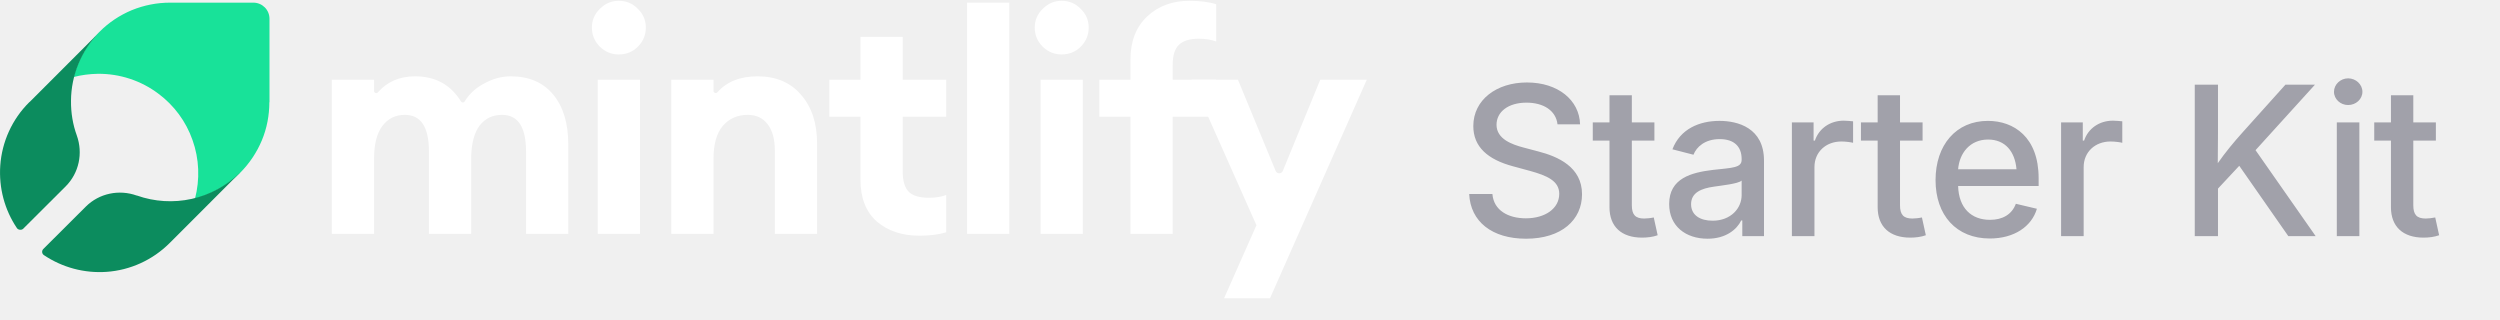
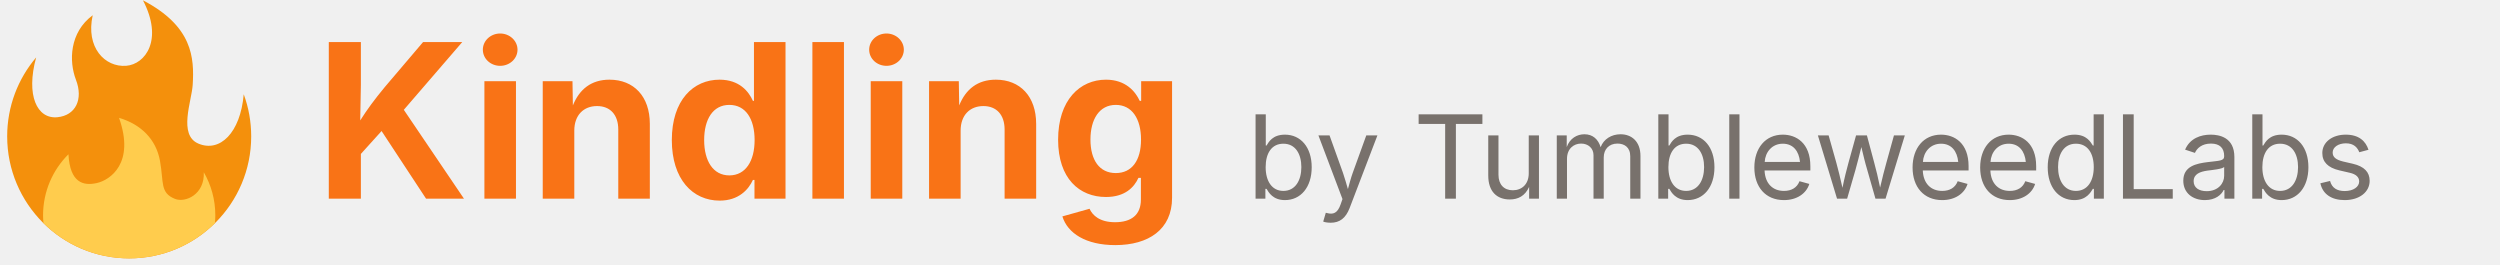
- <svg xmlns="http://www.w3.org/2000/svg" width="180" height="23" viewBox="0 0 180 23" fill="none">
-   <path d="M91.44 21.476H88.133L90.464 16.216L85.802 5.74H89.132L91.847 12.307C91.943 12.536 92.268 12.536 92.362 12.306L95.058 5.74H98.409L91.44 21.476Z" fill="white" />
-   <path d="M81.393 16.837V8.403H79.152V5.74H81.393V4.297C81.393 2.98 81.792 1.944 82.592 1.19C83.391 0.435 84.404 0.058 85.633 0.058C86.387 0.058 87.031 0.139 87.564 0.302V2.988C87.208 2.854 86.794 2.788 86.32 2.788C85.655 2.788 85.174 2.936 84.878 3.232C84.582 3.513 84.434 3.994 84.434 4.674V5.74H87.564V8.403H84.434V16.837H81.393Z" fill="white" />
-   <path d="M76.433 3.92C75.915 3.92 75.463 3.735 75.079 3.365C74.694 2.98 74.502 2.521 74.502 1.989C74.502 1.456 74.694 1.005 75.079 0.635C75.463 0.25 75.915 0.058 76.433 0.058C76.98 0.058 77.438 0.25 77.809 0.635C78.193 1.005 78.386 1.456 78.386 1.989C78.386 2.521 78.193 2.98 77.809 3.365C77.438 3.735 76.98 3.92 76.433 3.92ZM74.924 16.837V5.74H77.964V16.837H74.924Z" fill="white" />
-   <path d="M69.628 16.837V0.191H72.669V16.837H69.628Z" fill="white" />
-   <path d="M66.194 16.97C64.951 16.97 63.93 16.63 63.131 15.949C62.347 15.254 61.955 14.255 61.955 12.953V8.403H59.713V5.74H61.955V2.655H64.995V5.74H68.125V8.403H64.995V12.354C64.995 13.034 65.143 13.523 65.439 13.819C65.735 14.1 66.216 14.24 66.882 14.24C67.355 14.24 67.769 14.174 68.125 14.04V16.726C67.592 16.889 66.948 16.97 66.194 16.97Z" fill="white" />
-   <path d="M48.332 16.837V5.74H51.373V6.551C51.373 6.688 51.559 6.748 51.65 6.646C52.328 5.879 53.293 5.495 54.546 5.495C55.878 5.495 56.921 5.939 57.676 6.827C58.445 7.7 58.83 8.869 58.83 10.334V16.837H55.789V10.844C55.789 10.03 55.619 9.402 55.279 8.958C54.939 8.499 54.458 8.27 53.836 8.27C53.096 8.27 52.497 8.536 52.038 9.069C51.594 9.601 51.373 10.386 51.373 11.421V16.837H48.332Z" fill="white" />
-   <path d="M44.547 3.92C44.029 3.92 43.578 3.735 43.193 3.365C42.809 2.98 42.616 2.521 42.616 1.989C42.616 1.456 42.809 1.005 43.193 0.635C43.578 0.25 44.029 0.058 44.547 0.058C45.095 0.058 45.553 0.25 45.923 0.635C46.308 1.005 46.5 1.456 46.5 1.989C46.5 2.521 46.308 2.98 45.923 3.365C45.553 3.735 45.095 3.92 44.547 3.92ZM43.038 16.837V5.74H46.079V16.837H43.038Z" fill="white" />
-   <path d="M37.875 16.837V10.911C37.875 9.15 37.298 8.27 36.144 8.27C35.478 8.27 34.945 8.521 34.546 9.024C34.161 9.527 33.954 10.275 33.924 11.266V16.837H30.884V10.911C30.884 9.15 30.306 8.27 29.152 8.27C28.472 8.27 27.932 8.536 27.532 9.069C27.133 9.601 26.933 10.386 26.933 11.421V16.837H23.892V5.74H26.933V6.559C26.933 6.695 27.116 6.755 27.206 6.652C27.878 5.881 28.771 5.495 29.885 5.495C31.349 5.495 32.452 6.1 33.193 7.309C33.252 7.404 33.395 7.403 33.454 7.307C33.774 6.78 34.219 6.361 34.79 6.05C35.441 5.68 36.099 5.495 36.765 5.495C38.082 5.495 39.103 5.932 39.828 6.805C40.553 7.678 40.916 8.876 40.916 10.4V16.837H37.875Z" fill="white" />
-   <path d="M19.403 7.362V1.35C19.403 0.705 18.879 0.191 18.244 0.191H12.235C11.291 0.191 10.357 0.378 9.487 0.733C8.618 1.098 7.824 1.621 7.16 2.295L7.114 2.341C6.235 3.23 5.609 4.333 5.291 5.548C5.861 5.399 6.45 5.324 7.039 5.314C8.609 5.296 10.151 5.801 11.403 6.745C12.534 7.586 13.394 8.746 13.861 10.083C14.347 11.438 14.403 12.916 14.039 14.309C15.244 13.991 16.356 13.364 17.244 12.486L17.291 12.439C17.954 11.775 18.487 10.98 18.851 10.111C19.216 9.241 19.393 8.306 19.393 7.362H19.403Z" fill="#18E299" />
-   <path d="M5.112 7.26C5.121 5.416 5.857 3.646 7.151 2.324L2.151 7.326C2.133 7.344 2.114 7.354 2.095 7.372C0.876 8.583 0.14 10.204 0.019 11.918C-0.092 13.52 0.327 15.103 1.22 16.426C1.306 16.552 1.537 16.593 1.667 16.472L4.73 13.417C5.689 12.458 5.987 11.033 5.531 9.757C5.242 8.965 5.103 8.117 5.112 7.26Z" fill="#0C8C5E" />
-   <path d="M17.262 12.44C16.303 13.38 15.102 14.032 13.799 14.321C12.486 14.61 11.127 14.526 9.861 14.079C9.861 14.079 9.851 14.079 9.842 14.079C8.567 13.622 7.142 13.921 6.183 14.871L3.12 17.926C2.99 18.056 3.009 18.27 3.167 18.373C4.489 19.258 6.072 19.686 7.673 19.574C9.386 19.453 10.997 18.717 12.216 17.497L12.263 17.451L17.262 12.449V12.44Z" fill="#0C8C5E" />
-   <text x="105" y="17" font-family="Inter, ui-sans-serif, system-ui, -apple-system, sans-serif" font-size="15" font-weight="500" fill="#A1A1AA" letter-spacing="-0.01em">Starter Kit</text>
+ <svg xmlns="http://www.w3.org/2000/svg" width="302" height="32" viewBox="0 0 302 32">
+   <g transform="scale(0.867)">
+     <path fill="#F4900C" d="M35 19c0-2.062-.367-4.039-1.04-5.868-.46 5.389-3.333 8.157-6.335 6.868-2.812-1.208-.917-5.917-.777-8.164.236-3.809-.012-8.169-6.931-11.794 2.875 5.5.333 8.917-2.333 9.125-2.958.231-5.667-2.542-4.667-7.042-3.238 2.386-3.332 6.402-2.333 9 1.042 2.708-.042 4.958-2.583 5.208-2.84.28-4.418-3.041-2.963-8.333C2.52 10.965 1 14.805 1 19c0 9.389 7.611 17 17 17s17-7.611 17-17z" />
+     <path fill="#FFCC4D" d="M28.394 23.999c.148 3.084-2.561 4.293-4.019 3.709-2.106-.843-1.541-2.291-2.083-5.291s-2.625-5.083-5.708-6c2.25 6.333-1.247 8.667-3.08 9.084-1.872.426-3.753-.001-3.968-4.007C7.352 23.668 6 26.676 6 30c0 .368.023.73.055 1.09C9.125 34.124 13.342 36 18 36s8.875-1.876 11.945-4.91c.032-.36.055-.722.055-1.09 0-2.187-.584-4.236-1.606-6.001z" />
+   </g>
+   <text x="38" y="24" font-family="system-ui, -apple-system, BlinkMacSystemFont, 'Segoe UI', sans-serif">
+     <tspan font-size="26" font-weight="700" fill="#F97316">Kindling</tspan>
+     <tspan font-size="14" font-weight="400" fill="#78716C" dx="4">by TumbleweedLabs</tspan>
+   </text>
</svg>
